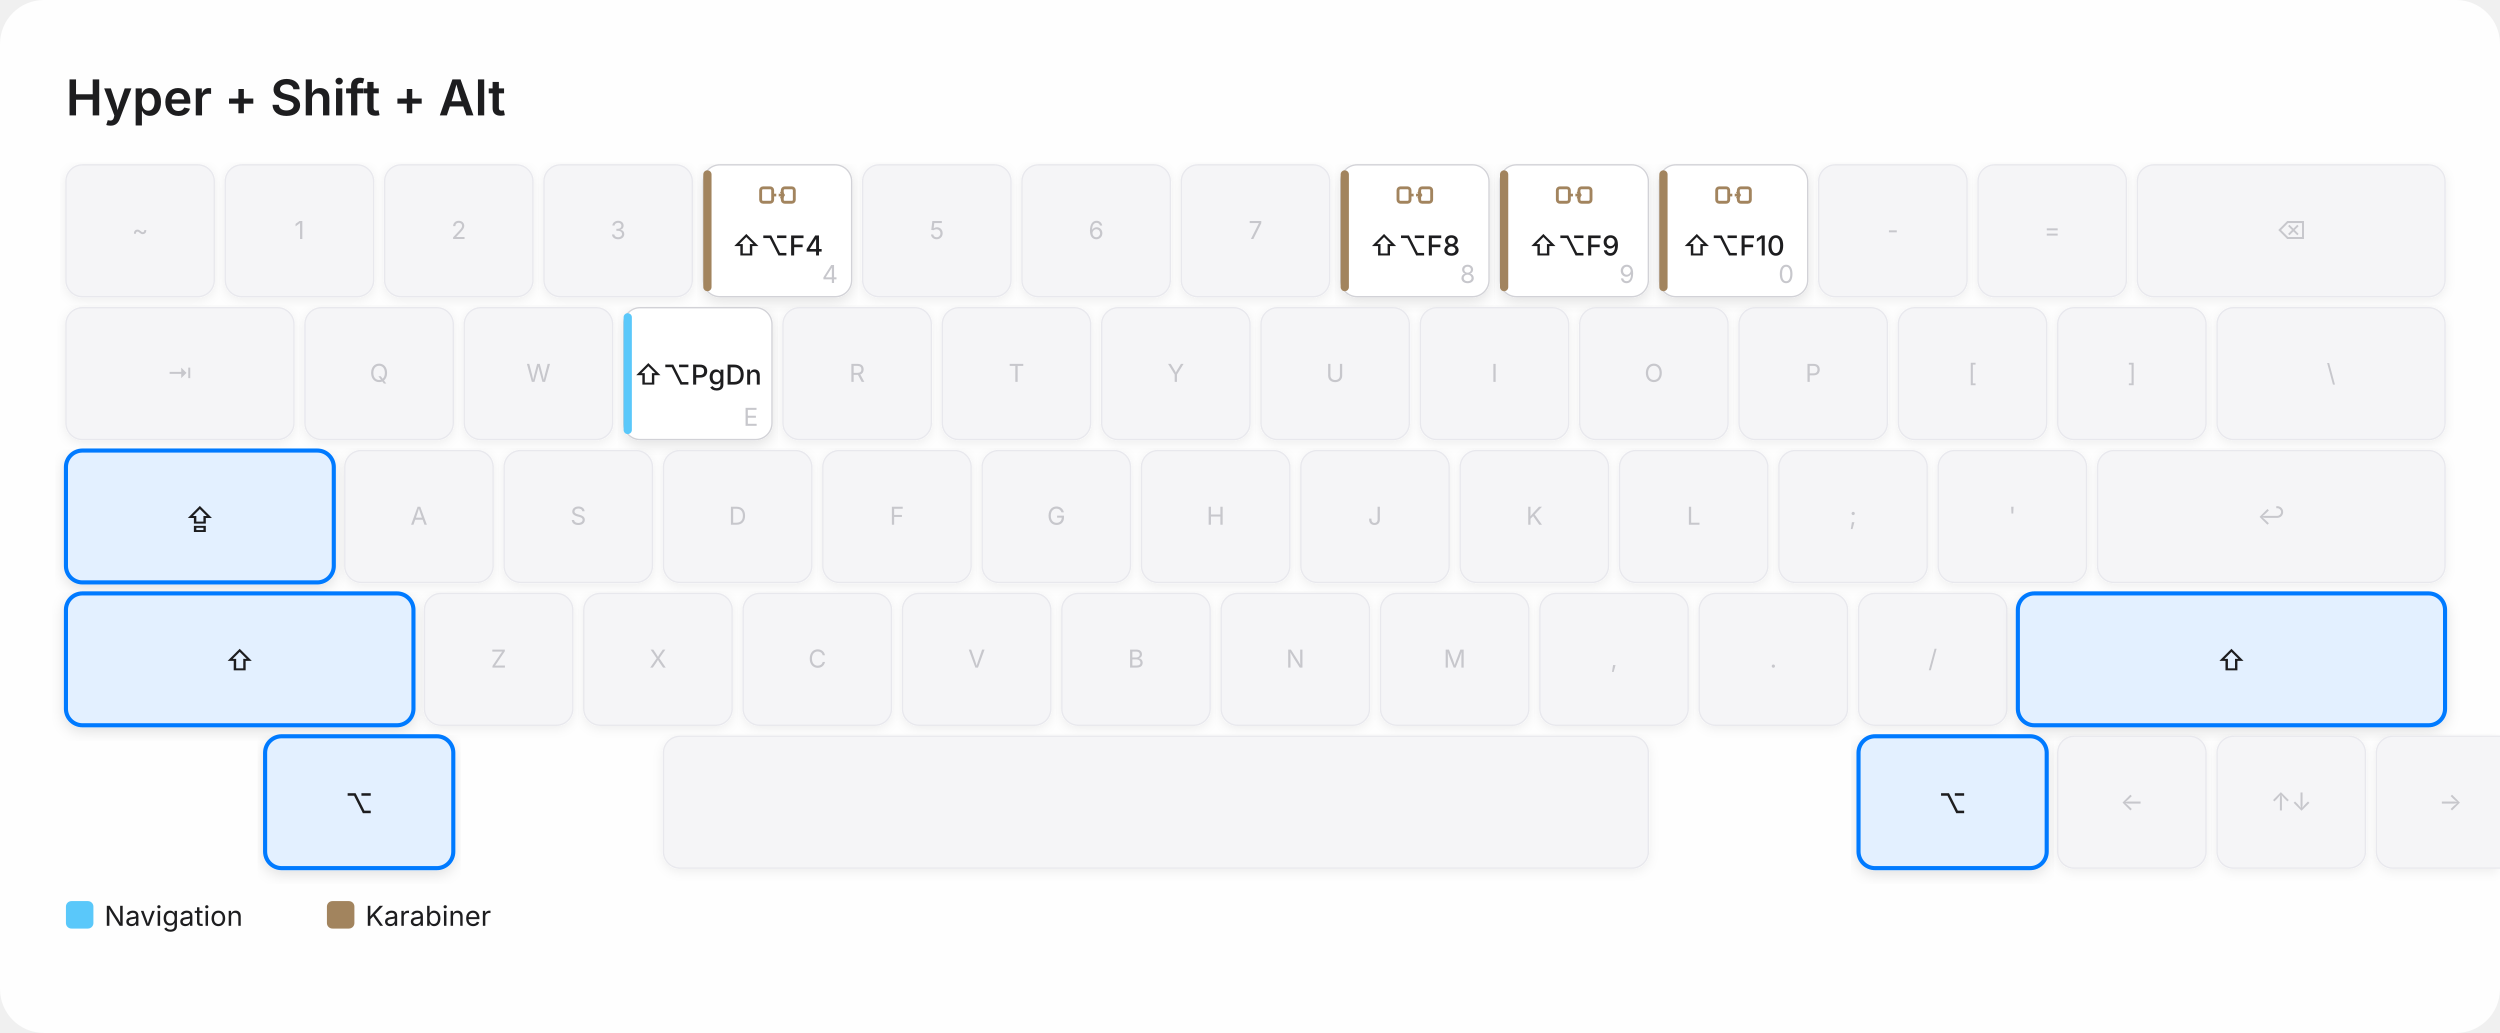
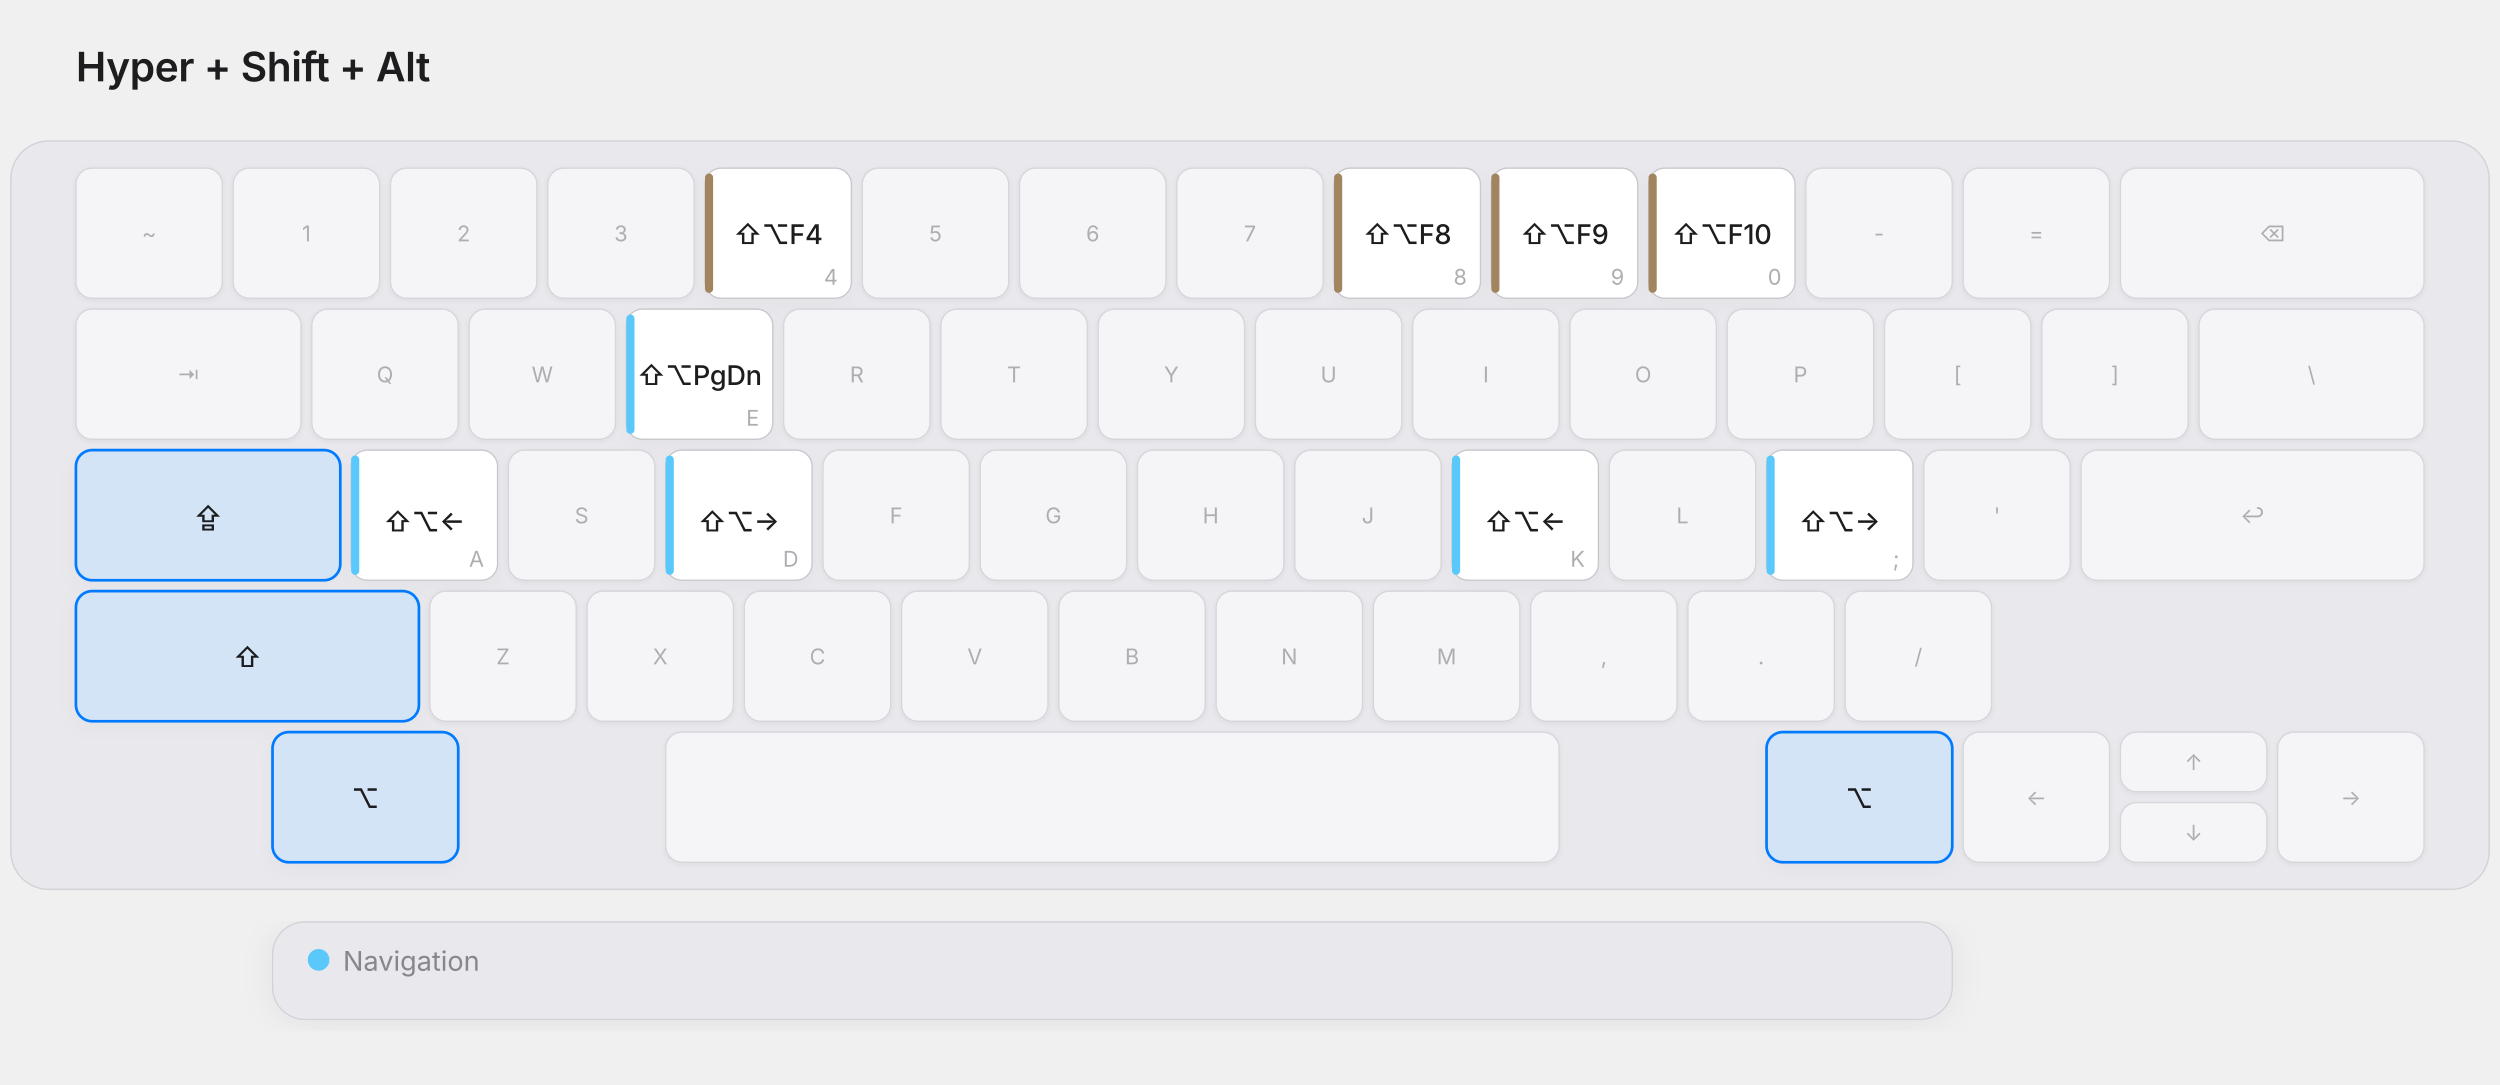
- <svg xmlns="http://www.w3.org/2000/svg" width="910" height="376" viewBox="0 0 910 376">
+ <svg xmlns="http://www.w3.org/2000/svg" width="922" height="400" viewBox="0 0 922 400">
  <defs>
-     <filter id="shadow" x="-4%" y="-4%" width="108%" height="116%">
-       <feDropShadow dx="0" dy="1" stdDeviation="2" flood-color="#000" flood-opacity="0.07" />
+     <filter id="shadow" x="-6%" y="-6%" width="112%" height="120%">
+       <feDropShadow dx="0" dy="0.5" stdDeviation="1" flood-color="#000" flood-opacity="0.06" />
    </filter>
-     <filter id="shadow-bound" x="-4%" y="-4%" width="108%" height="116%">
-       <feDropShadow dx="0" dy="1.5" stdDeviation="2.5" flood-color="#000" flood-opacity="0.12" />
+     <filter id="shadow-bound" x="-6%" y="-6%" width="112%" height="120%">
+       <feDropShadow dx="0" dy="0.5" stdDeviation="1.5" flood-color="#000" flood-opacity="0.08" />
+       <feDropShadow dx="0" dy="2" stdDeviation="4" flood-color="#000" flood-opacity="0.03" />
+     </filter>
+     <filter id="shadow-card" x="-4%" y="-4%" width="108%" height="116%">
+       <feDropShadow dx="0" dy="1" stdDeviation="6" flood-color="#000" flood-opacity="0.06" />
    </filter>
    <symbol id="apple" viewBox="0 0 16 16">
      <path d="M11.182.008C11.148-.03 9.923.023 8.857 1.18c-1.066 1.156-.902 2.482-.878 2.516s1.52.087 2.475-1.258.762-2.391.728-2.43m3.314 11.733c-.048-.096-2.325-1.234-2.113-3.422s1.675-2.789 1.698-2.854-.597-.79-1.254-1.157a3.7 3.7 0 0 0-1.563-.434c-.108-.003-.483-.095-1.254.116-.508.139-1.653.589-1.968.607-.316.018-1.256-.522-2.267-.665-.647-.125-1.333.131-1.824.328-.49.196-1.422.754-2.074 2.237-.652 1.482-.311 3.83-.067 4.56s.625 1.924 1.273 2.796c.576.984 1.34 1.667 1.659 1.899s1.219.386 1.843.067c.502-.308 1.408-.485 1.766-.472.357.013 1.061.154 1.782.539.571.197 1.111.115 1.652-.105.541-.221 1.324-1.059 2.238-2.758q.52-1.185.473-1.282" />
    </symbol>
    <symbol id="win-icon" viewBox="0 0 16 16">
      <rect x="1" y="2" width="9" height="7" rx="1" fill="none" stroke-width="1.3" />
      <rect x="6" y="7" width="9" height="7" rx="1" fill="none" stroke-width="1.3" />
    </symbol>
    <symbol id="audio-icon" viewBox="0 0 16 16">
      <path d="M7 3L3.5 6H1v4h2.5L7 13V3z" stroke-width="1.2" fill="none" />
      <path d="M10 5.5a3 3 0 010 5M12 3.5a6 6 0 010 9" fill="none" stroke-width="1.2" />
    </symbol>
    <symbol id="birman" viewBox="0 0 16 16">
      <rect x="1" y="3" width="14" height="10" rx="2" fill="none" stroke-width="1" />
      <text x="8" y="11.5" text-anchor="middle" font-size="8" font-weight="600">Б</text>
    </symbol>
-     <symbol id="karabiner-icon" viewBox="0 0 16 16">
-       <rect x="1" y="5" width="5" height="6" rx="1" fill="none" stroke-width="1.2" />
-       <rect x="10" y="5" width="5" height="6" rx="1" fill="none" stroke-width="1.2" />
-       <path d="M6 8h1.5m1 0h1.5M9.5 6.5l1 1.5-1 1.5" fill="none" stroke-width="1.1" />
-     </symbol>
    <style>
-     text { font-family: -apple-system, "SF Pro Text", "Helvetica Neue", sans-serif;
-            fill: #1d1d1f; }
-     .key-label { font-size: 9px; fill: #c7c7cc; }
-     .bind-label { font-size: 10px; font-weight: 500; }
-     .title { font-size: 18px; font-weight: 600; fill: #1d1d1f; }
-     .legend-text { font-size: 10px; fill: #1d1d1f; }
+     text { font-family: -apple-system, "SF Pro Display", system-ui, sans-serif; fill: #1d1d1f; }
+     .key-label { font-size: 8px; fill: #aeaeb2; letter-spacing: 0.02em; }
+     .bind-label { font-size: 10px; font-weight: 500; letter-spacing: -0.01em; }
+     .title { font-size: 15px; font-weight: 600; fill: #1d1d1f; letter-spacing: -0.01em; }
+     .legend-text { font-size: 10px; fill: #86868b; font-weight: 400; }
+     .detail-text { font-size: 9px; fill: #86868b; }
+     .detail-key { font-size: 9px; font-weight: 600; fill: #1d1d1f; letter-spacing: -0.01em; }
+     .key-group { cursor: default; }
+     .key-group:hover &gt; rect:first-child { stroke: #007aff !important; stroke-width: 1.5px !important; }
+     .key-tip { transition: opacity 0.15s ease; }
+     .key-group:hover .key-tip { opacity: 1 !important; pointer-events: auto !important; }
  </style>
  </defs>
-   <rect width="910" height="376" rx="16" fill="white" fill-opacity="0.92" />
-   <text x="24" y="42" class="title">Hyper + Shift + Alt</text>
-   <rect x="24" y="60" width="54" height="48" rx="6" fill="#f5f5f7" stroke="#e8e8ed" stroke-width="0.5" filter="url(#shadow)" />
-   <text x="51.0" y="87.0" text-anchor="middle" class="key-label">~</text>
-   <rect x="82" y="60" width="54" height="48" rx="6" fill="#f5f5f7" stroke="#e8e8ed" stroke-width="0.5" filter="url(#shadow)" />
-   <text x="109.0" y="87.0" text-anchor="middle" class="key-label">1</text>
-   <rect x="140" y="60" width="54" height="48" rx="6" fill="#f5f5f7" stroke="#e8e8ed" stroke-width="0.5" filter="url(#shadow)" />
-   <text x="167.0" y="87.0" text-anchor="middle" class="key-label">2</text>
-   <rect x="198" y="60" width="54" height="48" rx="6" fill="#f5f5f7" stroke="#e8e8ed" stroke-width="0.5" filter="url(#shadow)" />
-   <text x="225.0" y="87.0" text-anchor="middle" class="key-label">3</text>
-   <rect x="256" y="60" width="54" height="48" rx="6" fill="#ffffff" stroke="#d2d2d7" stroke-width="0.5" filter="url(#shadow-bound)" />
-   <rect x="256" y="62" width="3" height="44" rx="1.5" fill="#a2845e" />
-   <use href="#karabiner-icon" x="276.0" y="64" width="14" height="14" fill="#a2845e" stroke="#a2845e" />
-   <text x="283.0" y="93" text-anchor="middle" class="bind-label" fill="#a2845e" font-size="10px">⇧⌥F4</text>
-   <text x="305" y="103" text-anchor="end" class="key-label">4</text>
-   <rect x="314" y="60" width="54" height="48" rx="6" fill="#f5f5f7" stroke="#e8e8ed" stroke-width="0.5" filter="url(#shadow)" />
-   <text x="341.0" y="87.0" text-anchor="middle" class="key-label">5</text>
-   <rect x="372" y="60" width="54" height="48" rx="6" fill="#f5f5f7" stroke="#e8e8ed" stroke-width="0.5" filter="url(#shadow)" />
-   <text x="399.0" y="87.0" text-anchor="middle" class="key-label">6</text>
-   <rect x="430" y="60" width="54" height="48" rx="6" fill="#f5f5f7" stroke="#e8e8ed" stroke-width="0.5" filter="url(#shadow)" />
-   <text x="457.0" y="87.0" text-anchor="middle" class="key-label">7</text>
-   <rect x="488" y="60" width="54" height="48" rx="6" fill="#ffffff" stroke="#d2d2d7" stroke-width="0.5" filter="url(#shadow-bound)" />
-   <rect x="488" y="62" width="3" height="44" rx="1.5" fill="#a2845e" />
-   <use href="#karabiner-icon" x="508.0" y="64" width="14" height="14" fill="#a2845e" stroke="#a2845e" />
-   <text x="515.0" y="93" text-anchor="middle" class="bind-label" fill="#a2845e" font-size="10px">⇧⌥F8</text>
-   <text x="537" y="103" text-anchor="end" class="key-label">8</text>
-   <rect x="546" y="60" width="54" height="48" rx="6" fill="#ffffff" stroke="#d2d2d7" stroke-width="0.5" filter="url(#shadow-bound)" />
-   <rect x="546" y="62" width="3" height="44" rx="1.5" fill="#a2845e" />
-   <use href="#karabiner-icon" x="566.0" y="64" width="14" height="14" fill="#a2845e" stroke="#a2845e" />
-   <text x="573.0" y="93" text-anchor="middle" class="bind-label" fill="#a2845e" font-size="10px">⇧⌥F9</text>
-   <text x="595" y="103" text-anchor="end" class="key-label">9</text>
-   <rect x="604" y="60" width="54" height="48" rx="6" fill="#ffffff" stroke="#d2d2d7" stroke-width="0.5" filter="url(#shadow-bound)" />
-   <rect x="604" y="62" width="3" height="44" rx="1.5" fill="#a2845e" />
-   <use href="#karabiner-icon" x="624.0" y="64" width="14" height="14" fill="#a2845e" stroke="#a2845e" />
-   <text x="631.0" y="93" text-anchor="middle" class="bind-label" fill="#a2845e" font-size="10px">⇧⌥F10</text>
-   <text x="653" y="103" text-anchor="end" class="key-label">0</text>
-   <rect x="662" y="60" width="54" height="48" rx="6" fill="#f5f5f7" stroke="#e8e8ed" stroke-width="0.5" filter="url(#shadow)" />
-   <text x="689.0" y="87.0" text-anchor="middle" class="key-label">-</text>
-   <rect x="720" y="60" width="54" height="48" rx="6" fill="#f5f5f7" stroke="#e8e8ed" stroke-width="0.5" filter="url(#shadow)" />
-   <text x="747.0" y="87.0" text-anchor="middle" class="key-label">=</text>
-   <rect x="778" y="60" width="112" height="48" rx="6" fill="#f5f5f7" stroke="#e8e8ed" stroke-width="0.5" filter="url(#shadow)" />
-   <text x="834.0" y="87.0" text-anchor="middle" class="key-label">⌫</text>
-   <rect x="24" y="112" width="83.0" height="48" rx="6" fill="#f5f5f7" stroke="#e8e8ed" stroke-width="0.5" filter="url(#shadow)" />
-   <text x="65.5" y="139.0" text-anchor="middle" class="key-label">⇥</text>
-   <rect x="111.0" y="112" width="54" height="48" rx="6" fill="#f5f5f7" stroke="#e8e8ed" stroke-width="0.5" filter="url(#shadow)" />
-   <text x="138.0" y="139.0" text-anchor="middle" class="key-label">Q</text>
-   <rect x="169.0" y="112" width="54" height="48" rx="6" fill="#f5f5f7" stroke="#e8e8ed" stroke-width="0.5" filter="url(#shadow)" />
-   <text x="196.0" y="139.0" text-anchor="middle" class="key-label">W</text>
-   <rect x="227.0" y="112" width="54" height="48" rx="6" fill="#ffffff" stroke="#d2d2d7" stroke-width="0.5" filter="url(#shadow-bound)" />
-   <rect x="227.0" y="114" width="3" height="44" rx="1.5" fill="#5ac8fa" />
-   <text x="254.0" y="140.0" text-anchor="middle" class="bind-label" fill="#5ac8fa" font-size="10px">⇧⌥PgDn</text>
-   <text x="276.0" y="155" text-anchor="end" class="key-label">E</text>
-   <rect x="285.0" y="112" width="54" height="48" rx="6" fill="#f5f5f7" stroke="#e8e8ed" stroke-width="0.5" filter="url(#shadow)" />
-   <text x="312.0" y="139.0" text-anchor="middle" class="key-label">R</text>
-   <rect x="343.0" y="112" width="54" height="48" rx="6" fill="#f5f5f7" stroke="#e8e8ed" stroke-width="0.5" filter="url(#shadow)" />
-   <text x="370.0" y="139.0" text-anchor="middle" class="key-label">T</text>
-   <rect x="401.0" y="112" width="54" height="48" rx="6" fill="#f5f5f7" stroke="#e8e8ed" stroke-width="0.5" filter="url(#shadow)" />
-   <text x="428.0" y="139.0" text-anchor="middle" class="key-label">Y</text>
-   <rect x="459.0" y="112" width="54" height="48" rx="6" fill="#f5f5f7" stroke="#e8e8ed" stroke-width="0.5" filter="url(#shadow)" />
-   <text x="486.0" y="139.0" text-anchor="middle" class="key-label">U</text>
-   <rect x="517.0" y="112" width="54" height="48" rx="6" fill="#f5f5f7" stroke="#e8e8ed" stroke-width="0.5" filter="url(#shadow)" />
-   <text x="544.0" y="139.0" text-anchor="middle" class="key-label">I</text>
-   <rect x="575.0" y="112" width="54" height="48" rx="6" fill="#f5f5f7" stroke="#e8e8ed" stroke-width="0.5" filter="url(#shadow)" />
-   <text x="602.0" y="139.0" text-anchor="middle" class="key-label">O</text>
-   <rect x="633.0" y="112" width="54" height="48" rx="6" fill="#f5f5f7" stroke="#e8e8ed" stroke-width="0.5" filter="url(#shadow)" />
-   <text x="660.0" y="139.0" text-anchor="middle" class="key-label">P</text>
-   <rect x="691.0" y="112" width="54" height="48" rx="6" fill="#f5f5f7" stroke="#e8e8ed" stroke-width="0.5" filter="url(#shadow)" />
-   <text x="718.0" y="139.0" text-anchor="middle" class="key-label">[</text>
-   <rect x="749.0" y="112" width="54" height="48" rx="6" fill="#f5f5f7" stroke="#e8e8ed" stroke-width="0.5" filter="url(#shadow)" />
-   <text x="776.0" y="139.0" text-anchor="middle" class="key-label">]</text>
-   <rect x="807.0" y="112" width="83.0" height="48" rx="6" fill="#f5f5f7" stroke="#e8e8ed" stroke-width="0.5" filter="url(#shadow)" />
-   <text x="848.5" y="139.0" text-anchor="middle" class="key-label">\</text>
-   <rect x="24" y="164" width="97.5" height="48" rx="6" fill="#e3f0ff" stroke="#007aff" stroke-width="1.5" filter="url(#shadow-bound)" />
-   <text x="72.75" y="192.0" text-anchor="middle" class="bind-label" fill="#007aff">⇪</text>
-   <rect x="125.5" y="164" width="54" height="48" rx="6" fill="#f5f5f7" stroke="#e8e8ed" stroke-width="0.5" filter="url(#shadow)" />
-   <text x="152.5" y="191.0" text-anchor="middle" class="key-label">A</text>
-   <rect x="183.5" y="164" width="54" height="48" rx="6" fill="#f5f5f7" stroke="#e8e8ed" stroke-width="0.5" filter="url(#shadow)" />
-   <text x="210.5" y="191.0" text-anchor="middle" class="key-label">S</text>
-   <rect x="241.5" y="164" width="54" height="48" rx="6" fill="#f5f5f7" stroke="#e8e8ed" stroke-width="0.5" filter="url(#shadow)" />
-   <text x="268.5" y="191.0" text-anchor="middle" class="key-label">D</text>
-   <rect x="299.5" y="164" width="54" height="48" rx="6" fill="#f5f5f7" stroke="#e8e8ed" stroke-width="0.5" filter="url(#shadow)" />
-   <text x="326.5" y="191.0" text-anchor="middle" class="key-label">F</text>
-   <rect x="357.5" y="164" width="54" height="48" rx="6" fill="#f5f5f7" stroke="#e8e8ed" stroke-width="0.5" filter="url(#shadow)" />
-   <text x="384.5" y="191.0" text-anchor="middle" class="key-label">G</text>
-   <rect x="415.5" y="164" width="54" height="48" rx="6" fill="#f5f5f7" stroke="#e8e8ed" stroke-width="0.5" filter="url(#shadow)" />
-   <text x="442.5" y="191.0" text-anchor="middle" class="key-label">H</text>
-   <rect x="473.5" y="164" width="54" height="48" rx="6" fill="#f5f5f7" stroke="#e8e8ed" stroke-width="0.5" filter="url(#shadow)" />
-   <text x="500.5" y="191.0" text-anchor="middle" class="key-label">J</text>
-   <rect x="531.5" y="164" width="54" height="48" rx="6" fill="#f5f5f7" stroke="#e8e8ed" stroke-width="0.5" filter="url(#shadow)" />
-   <text x="558.5" y="191.0" text-anchor="middle" class="key-label">K</text>
-   <rect x="589.5" y="164" width="54" height="48" rx="6" fill="#f5f5f7" stroke="#e8e8ed" stroke-width="0.5" filter="url(#shadow)" />
-   <text x="616.5" y="191.0" text-anchor="middle" class="key-label">L</text>
-   <rect x="647.5" y="164" width="54" height="48" rx="6" fill="#f5f5f7" stroke="#e8e8ed" stroke-width="0.5" filter="url(#shadow)" />
-   <text x="674.5" y="191.0" text-anchor="middle" class="key-label">;</text>
-   <rect x="705.5" y="164" width="54" height="48" rx="6" fill="#f5f5f7" stroke="#e8e8ed" stroke-width="0.5" filter="url(#shadow)" />
-   <text x="732.5" y="191.0" text-anchor="middle" class="key-label">'</text>
-   <rect x="763.5" y="164" width="126.5" height="48" rx="6" fill="#f5f5f7" stroke="#e8e8ed" stroke-width="0.5" filter="url(#shadow)" />
-   <text x="826.75" y="191.0" text-anchor="middle" class="key-label">↩</text>
-   <rect x="24" y="216" width="126.5" height="48" rx="6" fill="#e3f0ff" stroke="#007aff" stroke-width="1.5" filter="url(#shadow-bound)" />
-   <text x="87.25" y="244.0" text-anchor="middle" class="bind-label" fill="#007aff">⇧</text>
-   <rect x="154.5" y="216" width="54" height="48" rx="6" fill="#f5f5f7" stroke="#e8e8ed" stroke-width="0.5" filter="url(#shadow)" />
-   <text x="181.5" y="243.0" text-anchor="middle" class="key-label">Z</text>
-   <rect x="212.5" y="216" width="54" height="48" rx="6" fill="#f5f5f7" stroke="#e8e8ed" stroke-width="0.5" filter="url(#shadow)" />
-   <text x="239.5" y="243.0" text-anchor="middle" class="key-label">X</text>
-   <rect x="270.5" y="216" width="54" height="48" rx="6" fill="#f5f5f7" stroke="#e8e8ed" stroke-width="0.5" filter="url(#shadow)" />
-   <text x="297.5" y="243.0" text-anchor="middle" class="key-label">C</text>
-   <rect x="328.5" y="216" width="54" height="48" rx="6" fill="#f5f5f7" stroke="#e8e8ed" stroke-width="0.5" filter="url(#shadow)" />
-   <text x="355.5" y="243.0" text-anchor="middle" class="key-label">V</text>
-   <rect x="386.5" y="216" width="54" height="48" rx="6" fill="#f5f5f7" stroke="#e8e8ed" stroke-width="0.5" filter="url(#shadow)" />
-   <text x="413.5" y="243.0" text-anchor="middle" class="key-label">B</text>
-   <rect x="444.5" y="216" width="54" height="48" rx="6" fill="#f5f5f7" stroke="#e8e8ed" stroke-width="0.5" filter="url(#shadow)" />
-   <text x="471.5" y="243.0" text-anchor="middle" class="key-label">N</text>
-   <rect x="502.5" y="216" width="54" height="48" rx="6" fill="#f5f5f7" stroke="#e8e8ed" stroke-width="0.5" filter="url(#shadow)" />
-   <text x="529.5" y="243.0" text-anchor="middle" class="key-label">M</text>
-   <rect x="560.5" y="216" width="54" height="48" rx="6" fill="#f5f5f7" stroke="#e8e8ed" stroke-width="0.5" filter="url(#shadow)" />
-   <text x="587.5" y="243.0" text-anchor="middle" class="key-label">,</text>
-   <rect x="618.5" y="216" width="54" height="48" rx="6" fill="#f5f5f7" stroke="#e8e8ed" stroke-width="0.5" filter="url(#shadow)" />
-   <text x="645.5" y="243.0" text-anchor="middle" class="key-label">.</text>
-   <rect x="676.5" y="216" width="54" height="48" rx="6" fill="#f5f5f7" stroke="#e8e8ed" stroke-width="0.5" filter="url(#shadow)" />
-   <text x="703.5" y="243.0" text-anchor="middle" class="key-label">/</text>
-   <rect x="734.5" y="216" width="155.5" height="48" rx="6" fill="#e3f0ff" stroke="#007aff" stroke-width="1.5" filter="url(#shadow-bound)" />
-   <text x="812.25" y="244.0" text-anchor="middle" class="bind-label" fill="#007aff">⇧</text>
-   <rect x="96.5" y="268" width="68.5" height="48" rx="6" fill="#e3f0ff" stroke="#007aff" stroke-width="1.5" filter="url(#shadow-bound)" />
-   <text x="130.75" y="296.0" text-anchor="middle" class="bind-label" fill="#007aff">⌥</text>
-   <rect x="241.5" y="268" width="358.5" height="48" rx="6" fill="#f5f5f7" stroke="#e8e8ed" stroke-width="0.5" filter="url(#shadow)" />
-   <text x="420.75" y="295.0" text-anchor="middle" class="key-label" />
-   <rect x="676.5" y="268" width="68.5" height="48" rx="6" fill="#e3f0ff" stroke="#007aff" stroke-width="1.5" filter="url(#shadow-bound)" />
-   <text x="710.75" y="296.0" text-anchor="middle" class="bind-label" fill="#007aff">⌥</text>
-   <rect x="749.0" y="268" width="54" height="48" rx="6" fill="#f5f5f7" stroke="#e8e8ed" stroke-width="0.5" filter="url(#shadow)" />
-   <text x="776.0" y="295.0" text-anchor="middle" class="key-label">←</text>
-   <rect x="807.0" y="268" width="54" height="48" rx="6" fill="#f5f5f7" stroke="#e8e8ed" stroke-width="0.5" filter="url(#shadow)" />
-   <text x="834.0" y="295.0" text-anchor="middle" class="key-label">↑↓</text>
-   <rect x="865.0" y="268" width="54" height="48" rx="6" fill="#f5f5f7" stroke="#e8e8ed" stroke-width="0.5" filter="url(#shadow)" />
-   <text x="892.0" y="295.0" text-anchor="middle" class="key-label">→</text>
-   <rect x="24" y="328" width="10" height="10" rx="2" fill="#5ac8fa" />
-   <text x="38" y="337" class="legend-text">Navigation</text>
-   <rect x="119.0" y="328" width="10" height="10" rx="2" fill="#a2845e" />
-   <text x="133.0" y="337" class="legend-text">Karabiner</text>
+   <rect width="922" height="400" fill="none" />
+   <text x="28" y="30" class="title">Hyper + Shift + Alt</text>
+   <rect x="4" y="52" width="914" height="276" rx="14" fill="#e8e8ed" stroke="#d1d1d6" stroke-width="0.5" />
+   <g class="key-group">
+     <rect x="28" y="62" width="54" height="48" rx="6" fill="#f5f5f7" stroke="#d5d5da" stroke-width="0.5" filter="url(#shadow)" />
+     <text x="55.0" y="89.0" text-anchor="middle" class="key-label">~</text>
+   </g>
+   <g class="key-group">
+     <rect x="86" y="62" width="54" height="48" rx="6" fill="#f5f5f7" stroke="#d5d5da" stroke-width="0.5" filter="url(#shadow)" />
+     <text x="113.0" y="89.0" text-anchor="middle" class="key-label">1</text>
+   </g>
+   <g class="key-group">
+     <rect x="144" y="62" width="54" height="48" rx="6" fill="#f5f5f7" stroke="#d5d5da" stroke-width="0.5" filter="url(#shadow)" />
+     <text x="171.0" y="89.0" text-anchor="middle" class="key-label">2</text>
+   </g>
+   <g class="key-group">
+     <rect x="202" y="62" width="54" height="48" rx="6" fill="#f5f5f7" stroke="#d5d5da" stroke-width="0.5" filter="url(#shadow)" />
+     <text x="229.0" y="89.0" text-anchor="middle" class="key-label">3</text>
+   </g>
+   <g class="key-group">
+     <rect x="260" y="62" width="54" height="48" rx="6" fill="#ffffff" stroke="#c7c7cc" stroke-width="0.5" filter="url(#shadow-bound)" />
+     <rect x="260" y="64" width="3" height="44" rx="1.5" fill="#a2845e" />
+     <text x="287.0" y="90.0" text-anchor="middle" class="bind-label" fill="#a2845e" font-size="10px">⇧⌥F4</text>
+     <text x="309" y="105" text-anchor="end" class="key-label">4</text>
+   </g>
+   <g class="key-group">
+     <rect x="318" y="62" width="54" height="48" rx="6" fill="#f5f5f7" stroke="#d5d5da" stroke-width="0.5" filter="url(#shadow)" />
+     <text x="345.0" y="89.0" text-anchor="middle" class="key-label">5</text>
+   </g>
+   <g class="key-group">
+     <rect x="376" y="62" width="54" height="48" rx="6" fill="#f5f5f7" stroke="#d5d5da" stroke-width="0.5" filter="url(#shadow)" />
+     <text x="403.0" y="89.0" text-anchor="middle" class="key-label">6</text>
+   </g>
+   <g class="key-group">
+     <rect x="434" y="62" width="54" height="48" rx="6" fill="#f5f5f7" stroke="#d5d5da" stroke-width="0.5" filter="url(#shadow)" />
+     <text x="461.0" y="89.0" text-anchor="middle" class="key-label">7</text>
+   </g>
+   <g class="key-group">
+     <rect x="492" y="62" width="54" height="48" rx="6" fill="#ffffff" stroke="#c7c7cc" stroke-width="0.5" filter="url(#shadow-bound)" />
+     <rect x="492" y="64" width="3" height="44" rx="1.5" fill="#a2845e" />
+     <text x="519.0" y="90.0" text-anchor="middle" class="bind-label" fill="#a2845e" font-size="10px">⇧⌥F8</text>
+     <text x="541" y="105" text-anchor="end" class="key-label">8</text>
+   </g>
+   <g class="key-group">
+     <rect x="550" y="62" width="54" height="48" rx="6" fill="#ffffff" stroke="#c7c7cc" stroke-width="0.5" filter="url(#shadow-bound)" />
+     <rect x="550" y="64" width="3" height="44" rx="1.5" fill="#a2845e" />
+     <text x="577.0" y="90.0" text-anchor="middle" class="bind-label" fill="#a2845e" font-size="10px">⇧⌥F9</text>
+     <text x="599" y="105" text-anchor="end" class="key-label">9</text>
+   </g>
+   <g class="key-group">
+     <rect x="608" y="62" width="54" height="48" rx="6" fill="#ffffff" stroke="#c7c7cc" stroke-width="0.5" filter="url(#shadow-bound)" />
+     <rect x="608" y="64" width="3" height="44" rx="1.5" fill="#a2845e" />
+     <text x="635.0" y="90.0" text-anchor="middle" class="bind-label" fill="#a2845e" font-size="10px">⇧⌥F10</text>
+     <text x="657" y="105" text-anchor="end" class="key-label">0</text>
+   </g>
+   <g class="key-group">
+     <rect x="666" y="62" width="54" height="48" rx="6" fill="#f5f5f7" stroke="#d5d5da" stroke-width="0.5" filter="url(#shadow)" />
+     <text x="693.0" y="89.0" text-anchor="middle" class="key-label">-</text>
+   </g>
+   <g class="key-group">
+     <rect x="724" y="62" width="54" height="48" rx="6" fill="#f5f5f7" stroke="#d5d5da" stroke-width="0.5" filter="url(#shadow)" />
+     <text x="751.0" y="89.0" text-anchor="middle" class="key-label">=</text>
+   </g>
+   <g class="key-group">
+     <rect x="782" y="62" width="112" height="48" rx="6" fill="#f5f5f7" stroke="#d5d5da" stroke-width="0.5" filter="url(#shadow)" />
+     <text x="838.0" y="89.0" text-anchor="middle" class="key-label">⌫</text>
+   </g>
+   <g class="key-group">
+     <rect x="28" y="114" width="83.0" height="48" rx="6" fill="#f5f5f7" stroke="#d5d5da" stroke-width="0.5" filter="url(#shadow)" />
+     <text x="69.5" y="141.0" text-anchor="middle" class="key-label">⇥</text>
+   </g>
+   <g class="key-group">
+     <rect x="115.0" y="114" width="54" height="48" rx="6" fill="#f5f5f7" stroke="#d5d5da" stroke-width="0.5" filter="url(#shadow)" />
+     <text x="142.0" y="141.0" text-anchor="middle" class="key-label">Q</text>
+   </g>
+   <g class="key-group">
+     <rect x="173.0" y="114" width="54" height="48" rx="6" fill="#f5f5f7" stroke="#d5d5da" stroke-width="0.5" filter="url(#shadow)" />
+     <text x="200.0" y="141.0" text-anchor="middle" class="key-label">W</text>
+   </g>
+   <g class="key-group">
+     <rect x="231.0" y="114" width="54" height="48" rx="6" fill="#ffffff" stroke="#c7c7cc" stroke-width="0.5" filter="url(#shadow-bound)" />
+     <rect x="231.0" y="116" width="3" height="44" rx="1.5" fill="#5ac8fa" />
+     <text x="258.0" y="142.0" text-anchor="middle" class="bind-label" fill="#5ac8fa" font-size="10px">⇧⌥PgDn</text>
+     <text x="280.0" y="157" text-anchor="end" class="key-label">E</text>
+   </g>
+   <g class="key-group">
+     <rect x="289.0" y="114" width="54" height="48" rx="6" fill="#f5f5f7" stroke="#d5d5da" stroke-width="0.5" filter="url(#shadow)" />
+     <text x="316.0" y="141.0" text-anchor="middle" class="key-label">R</text>
+   </g>
+   <g class="key-group">
+     <rect x="347.0" y="114" width="54" height="48" rx="6" fill="#f5f5f7" stroke="#d5d5da" stroke-width="0.5" filter="url(#shadow)" />
+     <text x="374.0" y="141.0" text-anchor="middle" class="key-label">T</text>
+   </g>
+   <g class="key-group">
+     <rect x="405.0" y="114" width="54" height="48" rx="6" fill="#f5f5f7" stroke="#d5d5da" stroke-width="0.5" filter="url(#shadow)" />
+     <text x="432.0" y="141.0" text-anchor="middle" class="key-label">Y</text>
+   </g>
+   <g class="key-group">
+     <rect x="463.0" y="114" width="54" height="48" rx="6" fill="#f5f5f7" stroke="#d5d5da" stroke-width="0.5" filter="url(#shadow)" />
+     <text x="490.0" y="141.0" text-anchor="middle" class="key-label">U</text>
+   </g>
+   <g class="key-group">
+     <rect x="521.0" y="114" width="54" height="48" rx="6" fill="#f5f5f7" stroke="#d5d5da" stroke-width="0.5" filter="url(#shadow)" />
+     <text x="548.0" y="141.0" text-anchor="middle" class="key-label">I</text>
+   </g>
+   <g class="key-group">
+     <rect x="579.0" y="114" width="54" height="48" rx="6" fill="#f5f5f7" stroke="#d5d5da" stroke-width="0.5" filter="url(#shadow)" />
+     <text x="606.0" y="141.0" text-anchor="middle" class="key-label">O</text>
+   </g>
+   <g class="key-group">
+     <rect x="637.0" y="114" width="54" height="48" rx="6" fill="#f5f5f7" stroke="#d5d5da" stroke-width="0.5" filter="url(#shadow)" />
+     <text x="664.0" y="141.0" text-anchor="middle" class="key-label">P</text>
+   </g>
+   <g class="key-group">
+     <rect x="695.0" y="114" width="54" height="48" rx="6" fill="#f5f5f7" stroke="#d5d5da" stroke-width="0.5" filter="url(#shadow)" />
+     <text x="722.0" y="141.0" text-anchor="middle" class="key-label">[</text>
+   </g>
+   <g class="key-group">
+     <rect x="753.0" y="114" width="54" height="48" rx="6" fill="#f5f5f7" stroke="#d5d5da" stroke-width="0.5" filter="url(#shadow)" />
+     <text x="780.0" y="141.0" text-anchor="middle" class="key-label">]</text>
+   </g>
+   <g class="key-group">
+     <rect x="811.0" y="114" width="83.0" height="48" rx="6" fill="#f5f5f7" stroke="#d5d5da" stroke-width="0.5" filter="url(#shadow)" />
+     <text x="852.5" y="141.0" text-anchor="middle" class="key-label">\</text>
+   </g>
+   <g class="key-group">
+     <rect x="28" y="166" width="97.5" height="48" rx="6" fill="#d4e4f7" stroke="#007aff" stroke-width="1" filter="url(#shadow-bound)" />
+     <text x="76.75" y="194.0" text-anchor="middle" class="bind-label" fill="#007aff" font-size="14px" font-weight="600">⇪</text>
+   </g>
+   <g class="key-group">
+     <rect x="129.5" y="166" width="54" height="48" rx="6" fill="#ffffff" stroke="#c7c7cc" stroke-width="0.5" filter="url(#shadow-bound)" />
+     <rect x="129.5" y="168" width="3" height="44" rx="1.5" fill="#5ac8fa" />
+     <text x="156.5" y="196.0" text-anchor="middle" class="bind-label" fill="#5ac8fa" font-size="18px">⇧⌥←</text>
+     <text x="178.5" y="209" text-anchor="end" class="key-label">A</text>
+   </g>
+   <g class="key-group">
+     <rect x="187.5" y="166" width="54" height="48" rx="6" fill="#f5f5f7" stroke="#d5d5da" stroke-width="0.5" filter="url(#shadow)" />
+     <text x="214.5" y="193.0" text-anchor="middle" class="key-label">S</text>
+   </g>
+   <g class="key-group">
+     <rect x="245.5" y="166" width="54" height="48" rx="6" fill="#ffffff" stroke="#c7c7cc" stroke-width="0.5" filter="url(#shadow-bound)" />
+     <rect x="245.5" y="168" width="3" height="44" rx="1.5" fill="#5ac8fa" />
+     <text x="272.5" y="196.0" text-anchor="middle" class="bind-label" fill="#5ac8fa" font-size="18px">⇧⌥→</text>
+     <text x="294.5" y="209" text-anchor="end" class="key-label">D</text>
+   </g>
+   <g class="key-group">
+     <rect x="303.5" y="166" width="54" height="48" rx="6" fill="#f5f5f7" stroke="#d5d5da" stroke-width="0.5" filter="url(#shadow)" />
+     <text x="330.5" y="193.0" text-anchor="middle" class="key-label">F</text>
+   </g>
+   <g class="key-group">
+     <rect x="361.5" y="166" width="54" height="48" rx="6" fill="#f5f5f7" stroke="#d5d5da" stroke-width="0.5" filter="url(#shadow)" />
+     <text x="388.5" y="193.0" text-anchor="middle" class="key-label">G</text>
+   </g>
+   <g class="key-group">
+     <rect x="419.5" y="166" width="54" height="48" rx="6" fill="#f5f5f7" stroke="#d5d5da" stroke-width="0.5" filter="url(#shadow)" />
+     <text x="446.5" y="193.0" text-anchor="middle" class="key-label">H</text>
+   </g>
+   <g class="key-group">
+     <rect x="477.5" y="166" width="54" height="48" rx="6" fill="#f5f5f7" stroke="#d5d5da" stroke-width="0.5" filter="url(#shadow)" />
+     <text x="504.5" y="193.0" text-anchor="middle" class="key-label">J</text>
+   </g>
+   <g class="key-group">
+     <rect x="535.5" y="166" width="54" height="48" rx="6" fill="#ffffff" stroke="#c7c7cc" stroke-width="0.5" filter="url(#shadow-bound)" />
+     <rect x="535.5" y="168" width="3" height="44" rx="1.5" fill="#5ac8fa" />
+     <text x="562.5" y="196.0" text-anchor="middle" class="bind-label" fill="#5ac8fa" font-size="18px">⇧⌥←</text>
+     <text x="584.5" y="209" text-anchor="end" class="key-label">K</text>
+   </g>
+   <g class="key-group">
+     <rect x="593.5" y="166" width="54" height="48" rx="6" fill="#f5f5f7" stroke="#d5d5da" stroke-width="0.5" filter="url(#shadow)" />
+     <text x="620.5" y="193.0" text-anchor="middle" class="key-label">L</text>
+   </g>
+   <g class="key-group">
+     <rect x="651.5" y="166" width="54" height="48" rx="6" fill="#ffffff" stroke="#c7c7cc" stroke-width="0.5" filter="url(#shadow-bound)" />
+     <rect x="651.5" y="168" width="3" height="44" rx="1.5" fill="#5ac8fa" />
+     <text x="678.5" y="196.0" text-anchor="middle" class="bind-label" fill="#5ac8fa" font-size="18px">⇧⌥→</text>
+     <text x="700.5" y="209" text-anchor="end" class="key-label">;</text>
+   </g>
+   <g class="key-group">
+     <rect x="709.5" y="166" width="54" height="48" rx="6" fill="#f5f5f7" stroke="#d5d5da" stroke-width="0.5" filter="url(#shadow)" />
+     <text x="736.5" y="193.0" text-anchor="middle" class="key-label">'</text>
+   </g>
+   <g class="key-group">
+     <rect x="767.5" y="166" width="126.5" height="48" rx="6" fill="#f5f5f7" stroke="#d5d5da" stroke-width="0.5" filter="url(#shadow)" />
+     <text x="830.75" y="193.0" text-anchor="middle" class="key-label">↩</text>
+   </g>
+   <g class="key-group">
+     <rect x="28" y="218" width="126.5" height="48" rx="6" fill="#d4e4f7" stroke="#007aff" stroke-width="1" filter="url(#shadow-bound)" />
+     <text x="91.25" y="246.0" text-anchor="middle" class="bind-label" fill="#007aff" font-size="14px" font-weight="600">⇧</text>
+   </g>
+   <g class="key-group">
+     <rect x="158.5" y="218" width="54" height="48" rx="6" fill="#f5f5f7" stroke="#d5d5da" stroke-width="0.5" filter="url(#shadow)" />
+     <text x="185.5" y="245.0" text-anchor="middle" class="key-label">Z</text>
+   </g>
+   <g class="key-group">
+     <rect x="216.5" y="218" width="54" height="48" rx="6" fill="#f5f5f7" stroke="#d5d5da" stroke-width="0.5" filter="url(#shadow)" />
+     <text x="243.5" y="245.0" text-anchor="middle" class="key-label">X</text>
+   </g>
+   <g class="key-group">
+     <rect x="274.5" y="218" width="54" height="48" rx="6" fill="#f5f5f7" stroke="#d5d5da" stroke-width="0.5" filter="url(#shadow)" />
+     <text x="301.5" y="245.0" text-anchor="middle" class="key-label">C</text>
+   </g>
+   <g class="key-group">
+     <rect x="332.5" y="218" width="54" height="48" rx="6" fill="#f5f5f7" stroke="#d5d5da" stroke-width="0.5" filter="url(#shadow)" />
+     <text x="359.5" y="245.0" text-anchor="middle" class="key-label">V</text>
+   </g>
+   <g class="key-group">
+     <rect x="390.5" y="218" width="54" height="48" rx="6" fill="#f5f5f7" stroke="#d5d5da" stroke-width="0.5" filter="url(#shadow)" />
+     <text x="417.5" y="245.0" text-anchor="middle" class="key-label">B</text>
+   </g>
+   <g class="key-group">
+     <rect x="448.5" y="218" width="54" height="48" rx="6" fill="#f5f5f7" stroke="#d5d5da" stroke-width="0.5" filter="url(#shadow)" />
+     <text x="475.5" y="245.0" text-anchor="middle" class="key-label">N</text>
+   </g>
+   <g class="key-group">
+     <rect x="506.5" y="218" width="54" height="48" rx="6" fill="#f5f5f7" stroke="#d5d5da" stroke-width="0.5" filter="url(#shadow)" />
+     <text x="533.5" y="245.0" text-anchor="middle" class="key-label">M</text>
+   </g>
+   <g class="key-group">
+     <rect x="564.5" y="218" width="54" height="48" rx="6" fill="#f5f5f7" stroke="#d5d5da" stroke-width="0.5" filter="url(#shadow)" />
+     <text x="591.5" y="245.0" text-anchor="middle" class="key-label">,</text>
+   </g>
+   <g class="key-group">
+     <rect x="622.5" y="218" width="54" height="48" rx="6" fill="#f5f5f7" stroke="#d5d5da" stroke-width="0.5" filter="url(#shadow)" />
+     <text x="649.5" y="245.0" text-anchor="middle" class="key-label">.</text>
+   </g>
+   <g class="key-group">
+     <rect x="680.5" y="218" width="54" height="48" rx="6" fill="#f5f5f7" stroke="#d5d5da" stroke-width="0.5" filter="url(#shadow)" />
+     <text x="707.5" y="245.0" text-anchor="middle" class="key-label">/</text>
+   </g>
+   <g class="key-group">
+     <rect x="100.5" y="270" width="68.5" height="48" rx="6" fill="#d4e4f7" stroke="#007aff" stroke-width="1" filter="url(#shadow-bound)" />
+     <text x="134.75" y="298.0" text-anchor="middle" class="bind-label" fill="#007aff" font-size="14px" font-weight="600">⌥</text>
+   </g>
+   <g class="key-group">
+     <rect x="245.5" y="270" width="329.5" height="48" rx="6" fill="#f5f5f7" stroke="#d5d5da" stroke-width="0.5" filter="url(#shadow)" />
+     <text x="410.25" y="297.0" text-anchor="middle" class="key-label" />
+   </g>
+   <g class="key-group">
+     <rect x="651.5" y="270" width="68.5" height="48" rx="6" fill="#d4e4f7" stroke="#007aff" stroke-width="1" filter="url(#shadow-bound)" />
+     <text x="685.75" y="298.0" text-anchor="middle" class="bind-label" fill="#007aff" font-size="14px" font-weight="600">⌥</text>
+   </g>
+   <g class="key-group">
+     <rect x="724.0" y="270" width="54" height="48" rx="6" fill="#f5f5f7" stroke="#d5d5da" stroke-width="0.5" filter="url(#shadow)" />
+     <text x="751.0" y="297.0" text-anchor="middle" class="key-label">←</text>
+   </g>
+   <g class="key-group">
+     <rect x="782.0" y="270" width="54" height="22" rx="6" fill="#f5f5f7" stroke="#d5d5da" stroke-width="0.5" filter="url(#shadow)" />
+     <text x="809.0" y="284.0" text-anchor="middle" class="key-label">↑</text>
+   </g>
+   <g class="key-group">
+     <rect x="782.0" y="296" width="54" height="22" rx="6" fill="#f5f5f7" stroke="#d5d5da" stroke-width="0.5" filter="url(#shadow)" />
+     <text x="809.0" y="310.0" text-anchor="middle" class="key-label">↓</text>
+   </g>
+   <g class="key-group">
+     <rect x="840.0" y="270" width="54" height="48" rx="6" fill="#f5f5f7" stroke="#d5d5da" stroke-width="0.5" filter="url(#shadow)" />
+     <text x="867.0" y="297.0" text-anchor="middle" class="key-label">→</text>
+   </g>
+   <rect x="100.5" y="340" width="619.5" height="36" rx="12" fill="#e8e8ed" stroke="#d1d1d6" stroke-width="0.5" filter="url(#shadow-card)" />
+   <circle cx="117.5" cy="354" r="4" fill="#5ac8fa" />
+   <text x="126.5" y="358" class="legend-text">Navigation</text>
</svg>
